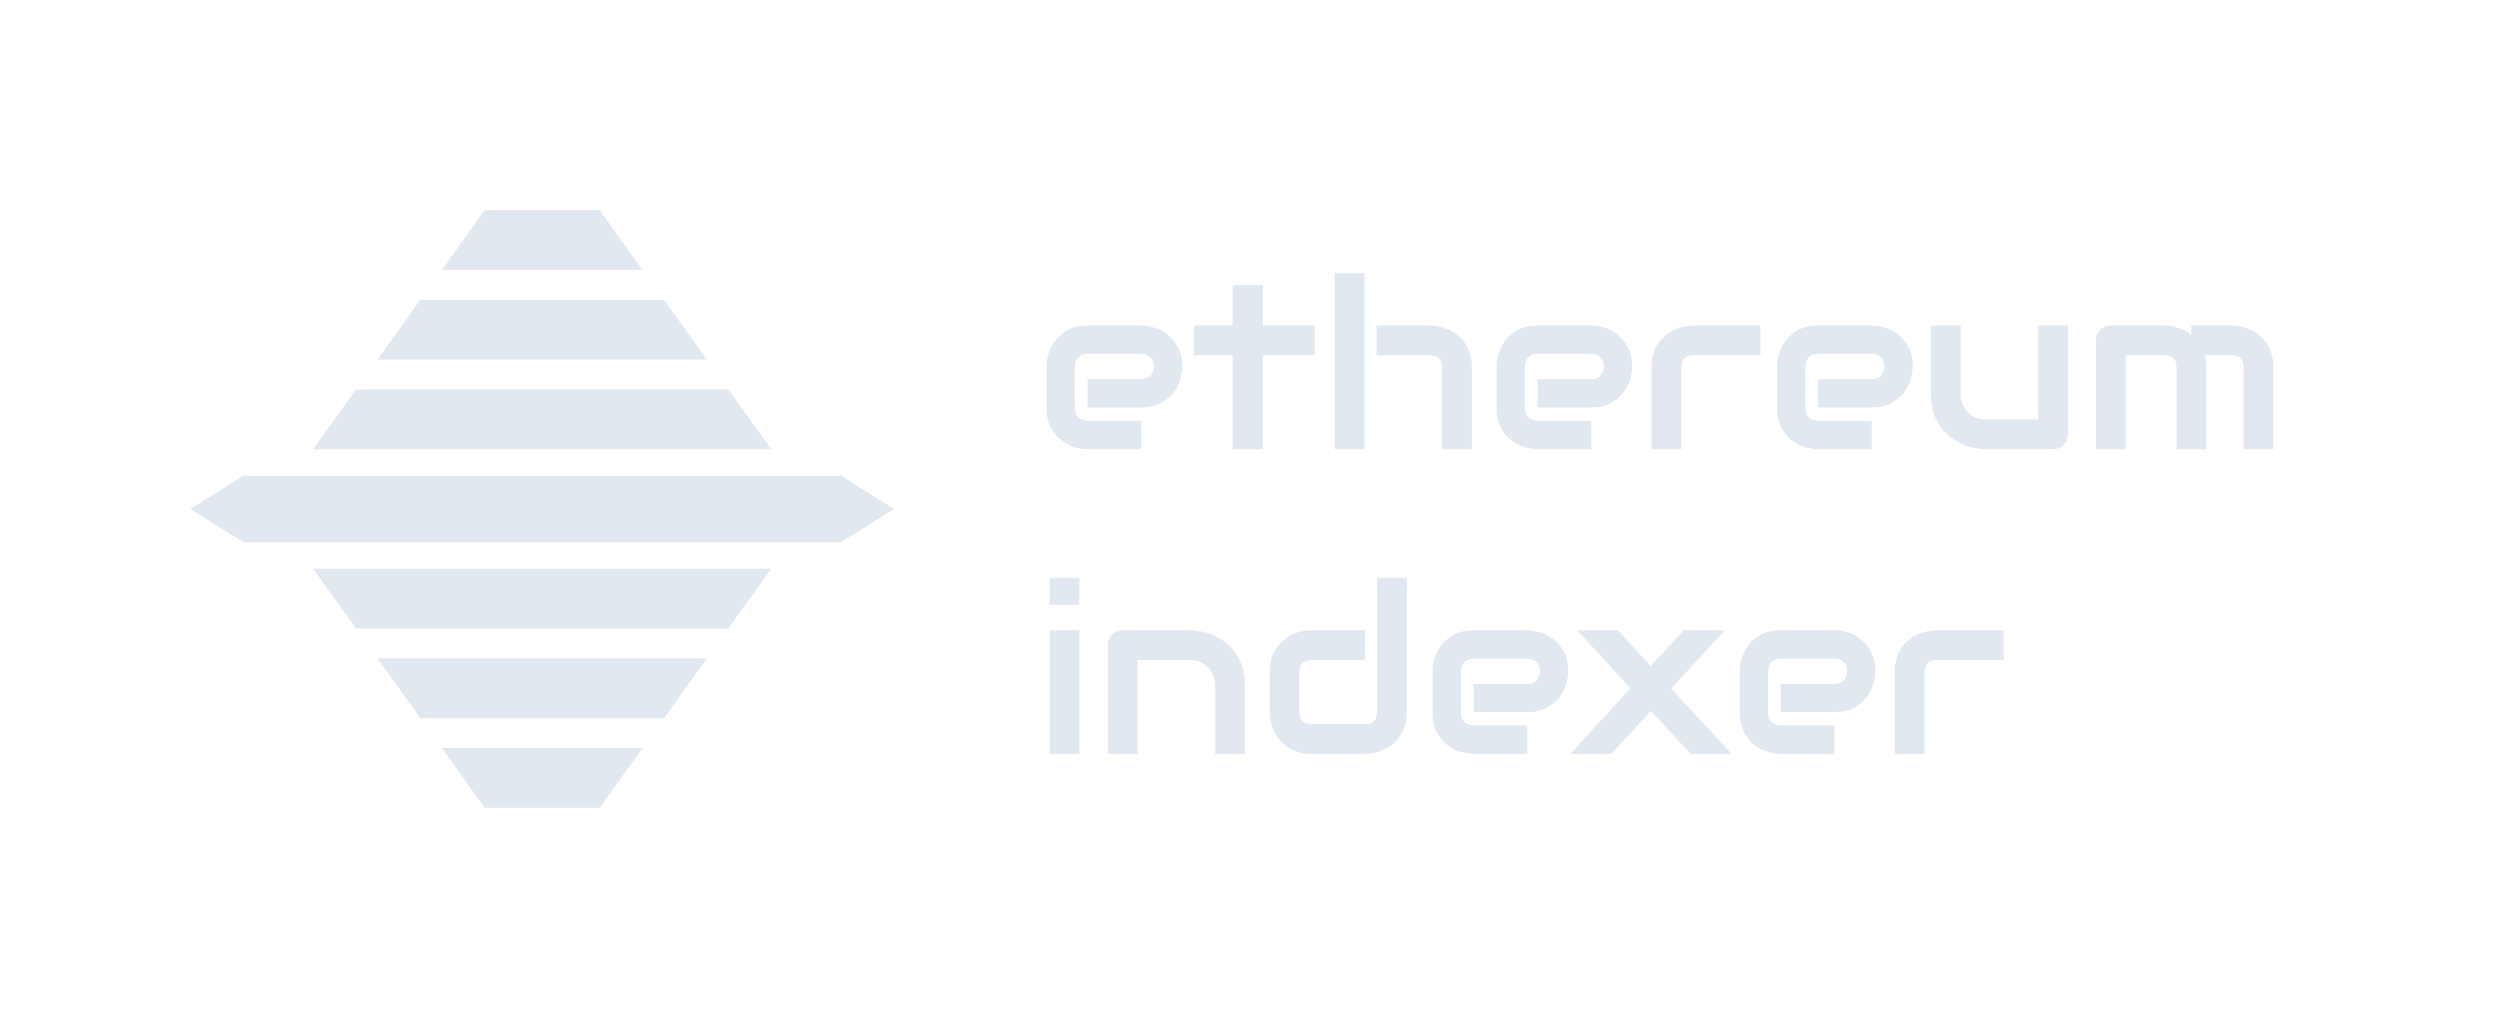
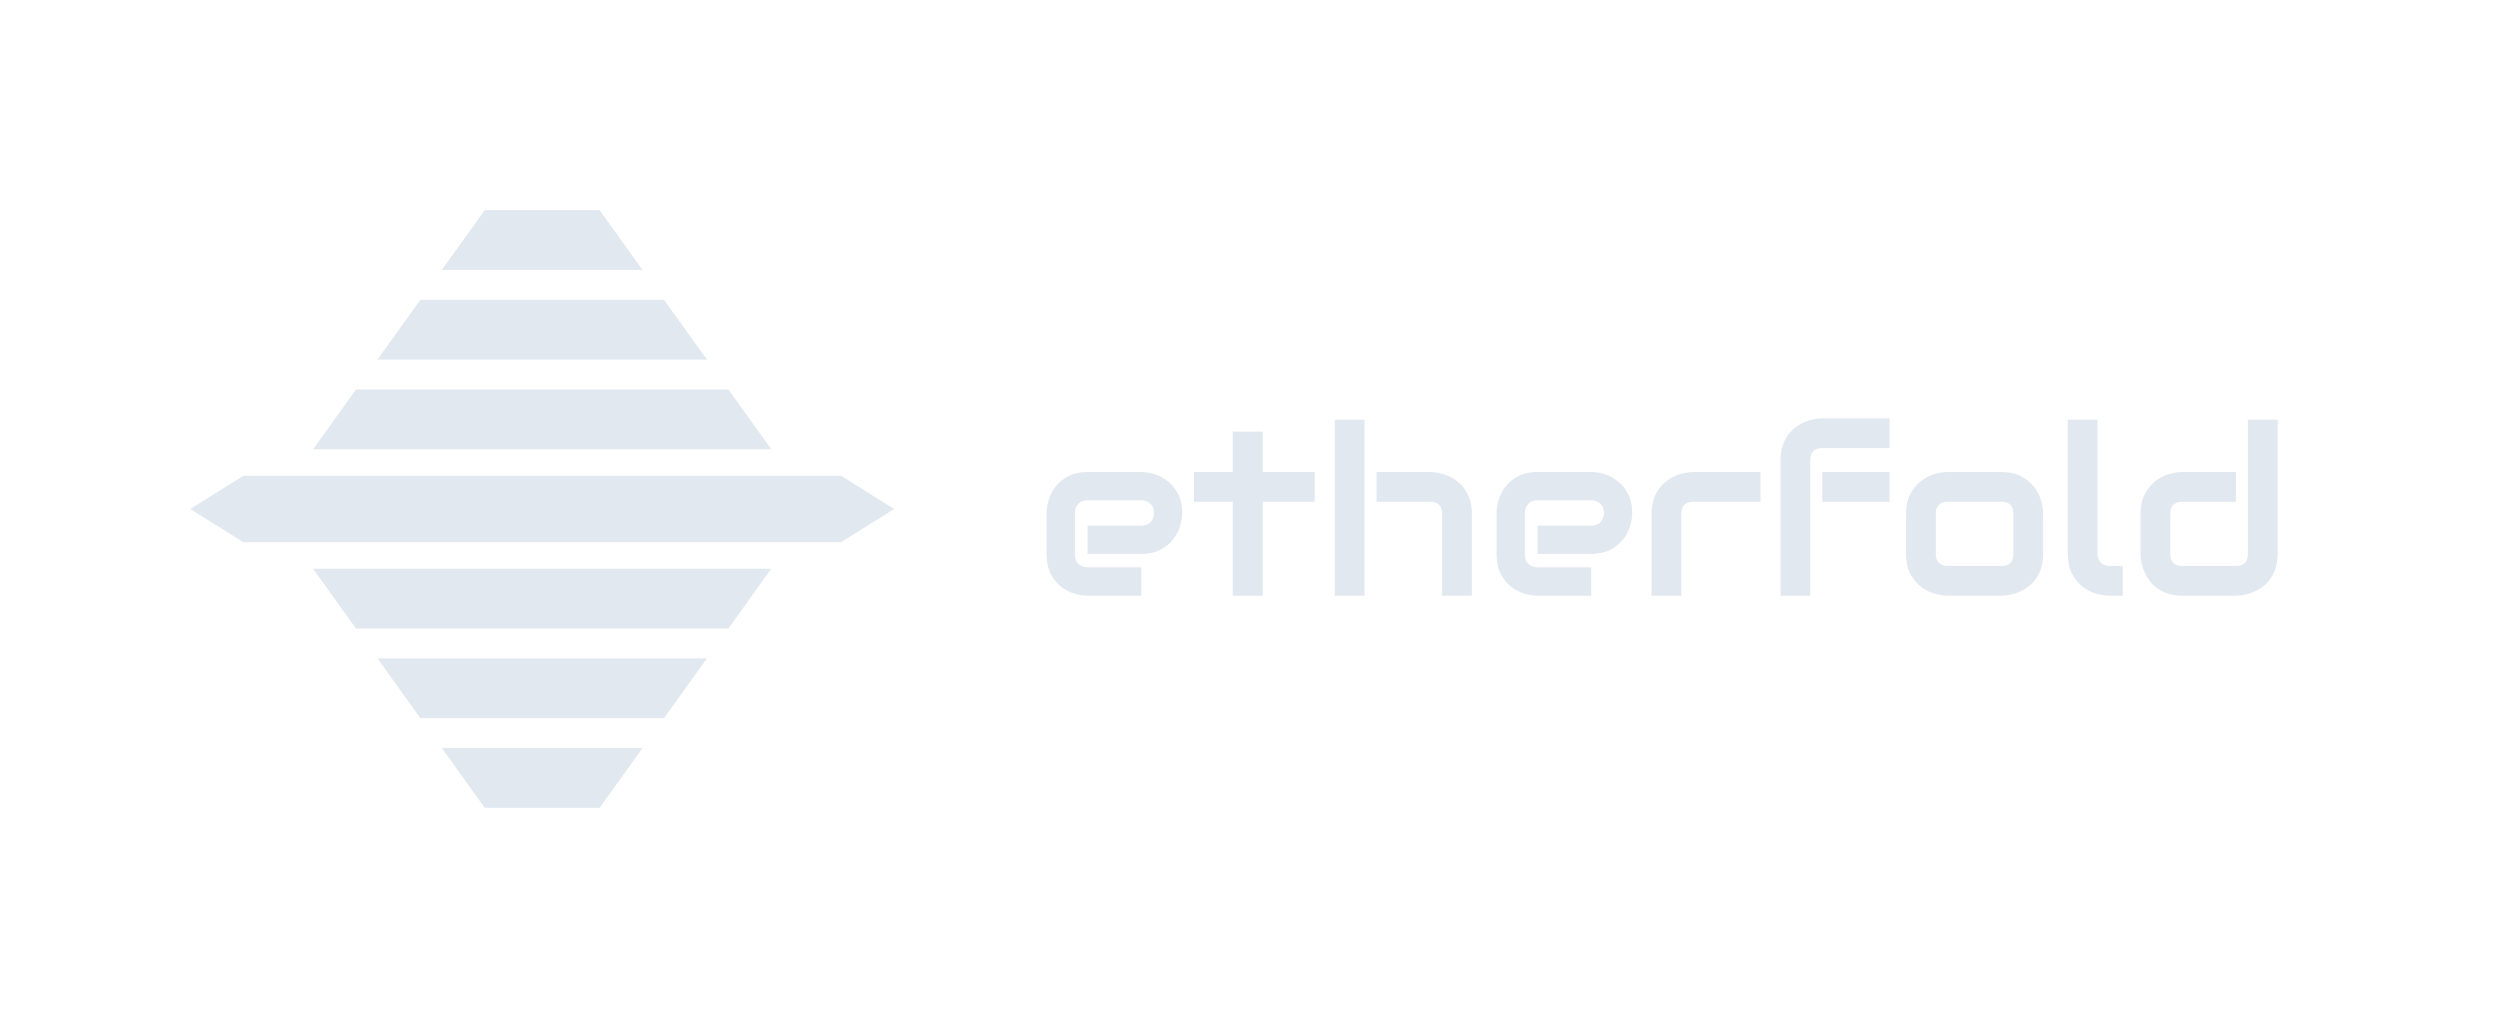
- <svg xmlns="http://www.w3.org/2000/svg" viewBox="0 0 1280 520" width="1280" height="520" version="1.1">
-   <defs>
-     <clipPath id="ei-lk">
-       <path d="M 230 64 L 282 64 L 394 220 L 394 292 L 282 448 L 230 448 L 118 292 L 118 220 Z" />
+ <svg xmlns="http://www.w3.org/2000/svg" viewBox="0 0 1280 520" width="1280" height="520" version="1.1" id="svg8">
+   <defs id="defs1">
+     <clipPath id="ef-lk">
+       <path d="M 230 64 L 282 64 L 394 220 L 394 292 L 282 448 L 230 448 L 118 292 L 118 220 Z" id="path1" />
    </clipPath>
  </defs>
-   <g fill="#e2e8f0">
-     <g transform="translate(60,43) scale(0.85)">
-       <g clip-path="url(#ei-lk)">
-         <rect x="60" y="76" width="392" height="36" />
-         <rect x="60" y="130" width="392" height="36" />
-         <rect x="60" y="184" width="392" height="36" />
-         <rect x="60" y="292" width="392" height="36" />
-         <rect x="60" y="346" width="392" height="36" />
-         <rect x="60" y="400" width="392" height="36" />
+   <g fill="#e2e8f0" id="g8">
+     <g transform="translate(60,43) scale(0.85)" id="g7">
+       <g clip-path="url(#ef-lk)" id="g6">
+         <rect x="60" y="76" width="392" height="36" id="rect1" />
+         <rect x="60" y="130" width="392" height="36" id="rect2" />
+         <rect x="60" y="184" width="392" height="36" id="rect3" />
+         <rect x="60" y="292" width="392" height="36" id="rect4" />
+         <rect x="60" y="346" width="392" height="36" id="rect5" />
+         <rect x="60" y="400" width="392" height="36" id="rect6" />
      </g>
-       <path d="M76 236 H436 L468 256 L436 276 H76 L44 256 Z" />
+       <path d="M76 236 H436 L468 256 L436 276 H76 L44 256 Z" id="path6" />
    </g>
-     <path d="m 605.293,187.637 q 0,3.164 -1.113,6.855 -1.113,3.633 -3.633,6.797 -2.461,3.105 -6.504,5.215 -3.984,2.109 -9.727,2.109 h -27.48 v -14.473 h 27.48 q 3.105,0 4.805,-1.875 1.699,-1.934 1.699,-4.746 0,-2.988 -1.934,-4.688 -1.875,-1.699 -4.57,-1.699 h -27.48 q -3.105,0 -4.805,1.934 -1.699,1.875 -1.699,4.688 v 21.27 q 0,3.047 1.875,4.746 1.934,1.699 4.746,1.699 h 27.363 V 230 h -27.48 q -3.164,0 -6.855,-1.113 -3.633,-1.113 -6.797,-3.574 -3.105,-2.52 -5.215,-6.504 -2.109,-4.043 -2.109,-9.785 v -21.387 q 0,-3.164 1.113,-6.797 1.113,-3.691 3.574,-6.797 2.52,-3.164 6.504,-5.273 4.043,-2.109 9.785,-2.109 h 27.48 q 3.164,0 6.797,1.113 3.691,1.113 6.797,3.633 3.164,2.461 5.273,6.504 2.109,3.984 2.109,9.727 z m 67.852,-5.742 H 646.543 V 230 h -15.41 v -48.105 h -19.805 v -15.234 h 19.805 v -20.684 h 15.41 v 20.684 h 26.602 z M 753.594,230 h -15.234 v -42.012 q 0,-2.988 -1.523,-4.512 -1.523,-1.582 -4.57,-1.582 h -27.48 v -15.234 h 27.48 q 2.168,0 4.57,0.527 2.402,0.469 4.746,1.523 2.402,1.055 4.57,2.754 2.168,1.641 3.809,4.043 1.641,2.344 2.637,5.449 0.996,3.105 0.996,7.031 z m -54.961,0 h -15.234 v -90.117 h 15.234 z m 137.051,-42.363 q 0,3.164 -1.113,6.855 -1.113,3.633 -3.633,6.797 -2.461,3.105 -6.504,5.215 -3.984,2.109 -9.727,2.109 h -27.48 v -14.473 h 27.48 q 3.105,0 4.805,-1.875 1.699,-1.934 1.699,-4.746 0,-2.988 -1.934,-4.688 -1.875,-1.699 -4.57,-1.699 h -27.48 q -3.105,0 -4.805,1.934 -1.699,1.875 -1.699,4.688 v 21.27 q 0,3.047 1.875,4.746 1.934,1.699 4.746,1.699 h 27.363 V 230 h -27.48 q -3.164,0 -6.855,-1.113 -3.633,-1.113 -6.797,-3.574 -3.105,-2.52 -5.215,-6.504 -2.109,-4.043 -2.109,-9.785 v -21.387 q 0,-3.164 1.113,-6.797 1.113,-3.691 3.574,-6.797 2.52,-3.164 6.504,-5.273 4.043,-2.109 9.785,-2.109 h 27.48 q 3.164,0 6.797,1.113 3.691,1.113 6.797,3.633 3.164,2.461 5.273,6.504 2.109,3.984 2.109,9.727 z m 65.684,-5.742 h -34.277 q -3.105,0 -4.688,1.582 -1.582,1.523 -1.582,4.512 V 230 h -15.234 v -42.012 q 0,-3.926 0.996,-7.031 0.996,-3.105 2.637,-5.449 1.699,-2.402 3.867,-4.043 2.168,-1.699 4.512,-2.754 2.402,-1.055 4.805,-1.523 2.461,-0.527 4.57,-0.527 h 34.395 z m 77.93,5.742 q 0,3.164 -1.113,6.855 -1.113,3.633 -3.633,6.797 -2.461,3.105 -6.504,5.215 -3.984,2.109 -9.727,2.109 h -27.48 v -14.473 h 27.48 q 3.105,0 4.805,-1.875 1.699,-1.934 1.699,-4.746 0,-2.988 -1.934,-4.688 -1.875,-1.699 -4.57,-1.699 h -27.48 q -3.105,0 -4.805,1.934 -1.699,1.875 -1.699,4.688 v 21.27 q 0,3.047 1.875,4.746 1.934,1.699 4.746,1.699 h 27.363 V 230 h -27.48 q -3.164,0 -6.855,-1.113 -3.633,-1.113 -6.797,-3.574 -3.105,-2.52 -5.215,-6.504 -2.109,-4.043 -2.109,-9.785 v -21.387 q 0,-3.164 1.113,-6.797 1.113,-3.691 3.574,-6.797 2.52,-3.164 6.504,-5.273 4.043,-2.109 9.785,-2.109 h 27.48 q 3.164,0 6.797,1.113 3.691,1.113 6.797,3.633 3.164,2.461 5.273,6.504 2.109,3.984 2.109,9.727 z m 79.512,34.688 q 0,1.641 -0.586,3.047 -0.586,1.406 -1.641,2.461 -0.996,0.996 -2.402,1.582 Q 1052.832,230 1051.25,230 h -34.453 q -2.812,0 -6.035,-0.645 -3.164,-0.645 -6.269,-2.051 -3.106,-1.465 -6.035,-3.633 -2.871,-2.227 -5.039,-5.332 -2.168,-3.164 -3.516,-7.266 -1.289,-4.102 -1.289,-9.258 v -35.156 h 15.234 v 35.156 q 0,2.988 0.996,5.391 1.055,2.344 2.812,4.043 1.758,1.699 4.102,2.637 2.402,0.879 5.156,0.879 h 26.66 v -48.105 h 15.234 z M 1129.648,230 h -15.234 v -42.012 q 0,-2.988 -1.582,-4.512 -1.582,-1.582 -4.688,-1.582 h -19.805 V 230 h -15.234 v -55.781 q 0,-1.582 0.586,-2.93 0.586,-1.406 1.641,-2.402 1.055,-1.055 2.461,-1.641 1.406,-0.586 2.988,-0.586 h 27.48 q 3.164,0 6.797,1.113 3.633,1.113 6.914,3.574 v -4.688 h 20.625 q 2.168,0 4.57,0.527 2.402,0.469 4.746,1.523 2.402,1.055 4.57,2.754 2.168,1.641 3.809,4.043 1.641,2.344 2.637,5.449 0.996,3.105 0.996,7.031 V 230 h -15.234 v -42.012 q 0,-2.988 -1.523,-4.512 -1.465,-1.582 -4.57,-1.582 h -13.711 q 0.762,2.812 0.762,6.094 z" style="font-size:120px;font-family:Audiowide" aria-label="ethereum" />
-     <path d="m 552.617,309.652 h -15.234 v -13.77 h 15.234 z m 0,76.348 h -15.234 v -63.34 h 15.234 z m 84.785,0 h -15.234 v -35.156 q 0,-2.988 -1.055,-5.332 -0.996,-2.402 -2.754,-4.102 -1.758,-1.699 -4.16,-2.578 -2.344,-0.938 -5.098,-0.938 H 582.441 V 386 h -15.234 v -55.781 q 0,-1.582 0.586,-2.93 0.586,-1.406 1.641,-2.402 1.055,-1.055 2.461,-1.641 1.406,-0.586 2.988,-0.586 h 34.336 q 2.871,0 6.035,0.645 3.223,0.645 6.328,2.109 3.164,1.406 5.977,3.633 2.871,2.168 5.039,5.332 2.227,3.105 3.516,7.207 1.289,4.102 1.289,9.258 z m 82.852,-21.387 q 0,3.926 -0.996,7.09 -0.996,3.105 -2.637,5.508 -1.641,2.344 -3.809,4.043 -2.168,1.641 -4.57,2.695 -2.344,1.055 -4.805,1.582 Q 701.035,386 698.867,386 h -27.48 q -3.926,0 -7.031,-0.996 -3.105,-0.996 -5.508,-2.637 -2.344,-1.699 -4.043,-3.867 -1.641,-2.168 -2.695,-4.512 -1.055,-2.402 -1.582,-4.805 -0.469,-2.461 -0.469,-4.57 v -20.625 q 0,-5.859 2.109,-9.902 2.168,-4.102 5.332,-6.621 3.223,-2.578 6.973,-3.691 3.75,-1.113 6.914,-1.113 h 27.48 v 15.234 h -27.363 q -3.047,0 -4.629,1.582 -1.582,1.523 -1.582,4.512 v 20.508 q 0,3.105 1.523,4.688 1.582,1.582 4.57,1.582 h 27.48 q 3.105,0 4.629,-1.582 1.523,-1.582 1.523,-4.57 v -68.73 h 15.234 z m 82.676,-20.977 q 0,3.164 -1.113,6.855 -1.113,3.633 -3.633,6.797 -2.461,3.105 -6.504,5.215 -3.984,2.109 -9.727,2.109 h -27.48 v -14.473 h 27.48 q 3.105,0 4.805,-1.875 1.699,-1.934 1.699,-4.746 0,-2.988 -1.934,-4.688 -1.875,-1.699 -4.57,-1.699 h -27.48 q -3.105,0 -4.805,1.934 -1.699,1.875 -1.699,4.688 v 21.27 q 0,3.047 1.875,4.746 1.934,1.699 4.746,1.699 h 27.363 V 386 h -27.48 q -3.164,0 -6.855,-1.113 -3.633,-1.113 -6.797,-3.574 -3.105,-2.52 -5.215,-6.504 -2.109,-4.043 -2.109,-9.785 v -21.387 q 0,-3.164 1.113,-6.797 1.113,-3.691 3.574,-6.797 2.52,-3.164 6.504,-5.273 4.043,-2.109 9.785,-2.109 h 27.48 q 3.164,0 6.797,1.113 3.691,1.113 6.797,3.633 3.164,2.461 5.273,6.504 2.109,3.984 2.109,9.727 z M 883.086,322.66 855.723,352.543 886.543,386 H 865.566 L 845.293,363.91 825.02,386 H 803.984 L 834.746,352.426 807.5,322.66 h 20.859 L 845.176,341 862.109,322.66 Z m 77.109,20.977 q 0,3.164 -1.113,6.855 -1.113,3.633 -3.633,6.797 -2.461,3.105 -6.504,5.215 -3.984,2.109 -9.727,2.109 h -27.48 v -14.473 h 27.48 q 3.105,0 4.805,-1.875 1.699,-1.934 1.699,-4.746 0,-2.988 -1.934,-4.688 -1.875,-1.699 -4.57,-1.699 h -27.48 q -3.105,0 -4.805,1.934 -1.699,1.875 -1.699,4.688 v 21.27 q 0,3.047 1.875,4.746 1.934,1.699 4.746,1.699 h 27.363 V 386 h -27.48 q -3.164,0 -6.855,-1.113 -3.633,-1.113 -6.797,-3.574 -3.105,-2.52 -5.215,-6.504 -2.109,-4.043 -2.109,-9.785 v -21.387 q 0,-3.164 1.113,-6.797 1.113,-3.691 3.574,-6.797 2.52,-3.164 6.504,-5.273 4.043,-2.109 9.785,-2.109 h 27.48 q 3.164,0 6.797,1.113 3.691,1.113 6.797,3.633 3.164,2.461 5.273,6.504 2.109,3.984 2.109,9.727 z m 65.684,-5.742 h -34.277 q -3.105,0 -4.688,1.582 -1.582,1.523 -1.582,4.512 V 386 h -15.234 v -42.012 q 0,-3.926 0.996,-7.031 0.996,-3.105 2.637,-5.449 1.699,-2.402 3.867,-4.043 2.168,-1.699 4.512,-2.754 2.402,-1.055 4.805,-1.523 2.461,-0.527 4.57,-0.527 h 34.395 z" style="font-size:120px;font-family:Audiowide" aria-label="indexer" />
+     <path d="m 605.293,262.637 q 0,3.164 -1.113,6.855 -1.113,3.633 -3.633,6.797 -2.461,3.105 -6.504,5.215 -3.984,2.109 -9.727,2.109 h -27.48 v -14.473 h 27.48 q 3.105,0 4.805,-1.875 1.699,-1.934 1.699,-4.746 0,-2.988 -1.934,-4.688 -1.875,-1.699 -4.57,-1.699 h -27.48 q -3.105,0 -4.805,1.934 -1.699,1.875 -1.699,4.688 v 21.27 q 0,3.047 1.875,4.746 1.934,1.699 4.746,1.699 h 27.363 V 305 h -27.48 q -3.164,0 -6.855,-1.113 -3.633,-1.113 -6.797,-3.574 -3.105,-2.52 -5.215,-6.504 -2.109,-4.043 -2.109,-9.785 v -21.387 q 0,-3.164 1.113,-6.797 1.113,-3.691 3.574,-6.797 2.52,-3.164 6.504,-5.273 4.043,-2.109 9.785,-2.109 h 27.48 q 3.164,0 6.797,1.113 3.691,1.113 6.797,3.633 3.164,2.461 5.273,6.504 2.109,3.984 2.109,9.727 z m 67.852,-5.742 H 646.543 V 305 h -15.41 v -48.105 h -19.805 v -15.234 h 19.805 v -20.684 h 15.41 v 20.684 h 26.602 z M 753.594,305 h -15.234 v -42.012 q 0,-2.988 -1.523,-4.512 -1.523,-1.582 -4.57,-1.582 h -27.48 v -15.234 h 27.48 q 2.168,0 4.57,0.527 2.402,0.469 4.746,1.523 2.402,1.055 4.57,2.754 2.168,1.641 3.809,4.043 1.641,2.344 2.637,5.449 0.996,3.105 0.996,7.031 z m -54.961,0 h -15.234 v -90.117 h 15.234 z m 137.051,-42.363 q 0,3.164 -1.113,6.855 -1.113,3.633 -3.633,6.797 -2.461,3.105 -6.504,5.215 -3.984,2.109 -9.727,2.109 h -27.48 v -14.473 h 27.48 q 3.105,0 4.805,-1.875 1.699,-1.934 1.699,-4.746 0,-2.988 -1.934,-4.688 -1.875,-1.699 -4.57,-1.699 h -27.48 q -3.105,0 -4.805,1.934 -1.699,1.875 -1.699,4.688 v 21.27 q 0,3.047 1.875,4.746 1.934,1.699 4.746,1.699 h 27.363 V 305 h -27.48 q -3.164,0 -6.855,-1.113 -3.633,-1.113 -6.797,-3.574 -3.105,-2.52 -5.215,-6.504 -2.109,-4.043 -2.109,-9.785 v -21.387 q 0,-3.164 1.113,-6.797 1.113,-3.691 3.574,-6.797 2.52,-3.164 6.504,-5.273 4.043,-2.109 9.785,-2.109 h 27.48 q 3.164,0 6.797,1.113 3.691,1.113 6.797,3.633 3.164,2.461 5.273,6.504 2.109,3.984 2.109,9.727 z m 65.684,-5.742 h -34.277 q -3.105,0 -4.688,1.582 -1.582,1.523 -1.582,4.512 V 305 h -15.234 v -42.012 q 0,-3.926 0.996,-7.031 0.996,-3.105 2.637,-5.449 1.699,-2.402 3.867,-4.043 2.168,-1.699 4.512,-2.754 2.402,-1.055 4.805,-1.523 2.461,-0.527 4.57,-0.527 h 34.395 z m 66.094,0 h -34.453 v -15.234 h 34.453 z m 0,-27.48 H 933.125 q -3.105,0 -4.688,1.582 -1.582,1.523 -1.582,4.512 V 305 h -15.234 v -69.492 q 0,-3.926 0.996,-7.031 0.996,-3.105 2.637,-5.449 1.699,-2.402 3.867,-4.043 2.168,-1.699 4.512,-2.754 2.402,-1.055 4.805,-1.523 2.402,-0.527 4.57,-0.527 h 34.453 z m 78.633,54.199 q 0,3.926 -0.996,7.09 -0.996,3.105 -2.637,5.508 -1.641,2.344 -3.809,4.043 -2.168,1.641 -4.57,2.695 -2.344,1.055 -4.805,1.582 Q 1026.875,305 1024.707,305 h -27.48 q -3.164,0 -6.914,-1.113 -3.75,-1.113 -6.973,-3.633 -3.164,-2.578 -5.332,-6.621 -2.109,-4.102 -2.109,-10.02 v -20.625 q 0,-5.859 2.109,-9.902 2.168,-4.102 5.332,-6.621 3.223,-2.578 6.973,-3.691 3.75,-1.113 6.914,-1.113 h 27.48 q 5.859,0 9.961,2.109 4.101,2.109 6.621,5.332 2.519,3.164 3.633,6.914 1.172,3.75 1.172,6.973 z m -15.234,-20.508 q 0,-3.164 -1.582,-4.688 -1.582,-1.523 -4.57,-1.523 h -27.363 q -3.047,0 -4.629,1.582 -1.582,1.523 -1.582,4.512 v 20.625 q 0,2.988 1.582,4.57 1.582,1.582 4.629,1.582 h 27.363 q 3.106,0 4.629,-1.582 1.524,-1.582 1.524,-4.57 z M 1086.875,305 h -6.797 q -3.281,0 -7.031,-1.113 -3.691,-1.113 -6.914,-3.633 -3.223,-2.578 -5.332,-6.621 -2.109,-4.102 -2.109,-10.02 v -68.73 h 15.234 v 68.73 q 0,2.812 1.758,4.512 1.758,1.641 4.394,1.641 h 6.797 z m 79.277,-21.387 q 0,3.926 -0.996,7.09 -0.996,3.105 -2.637,5.508 -1.641,2.344 -3.809,4.043 -2.168,1.641 -4.57,2.695 -2.344,1.055 -4.805,1.582 Q 1146.934,305 1144.766,305 h -27.48 q -3.926,0 -7.031,-0.996 -3.106,-0.996 -5.508,-2.637 -2.344,-1.699 -4.043,-3.867 -1.641,-2.168 -2.695,-4.512 -1.055,-2.402 -1.582,-4.805 -0.469,-2.461 -0.469,-4.57 v -20.625 q 0,-5.859 2.109,-9.902 2.168,-4.102 5.332,-6.621 3.223,-2.578 6.973,-3.691 3.75,-1.113 6.914,-1.113 h 27.48 v 15.234 h -27.363 q -3.047,0 -4.629,1.582 -1.582,1.523 -1.582,4.512 v 20.508 q 0,3.105 1.523,4.688 1.582,1.582 4.57,1.582 h 27.48 q 3.106,0 4.629,-1.582 1.524,-1.582 1.524,-4.57 v -68.73 h 15.234 z" id="text7" style="font-size:120px;font-family:Audiowide" aria-label="etherfold" />
  </g>
</svg>
